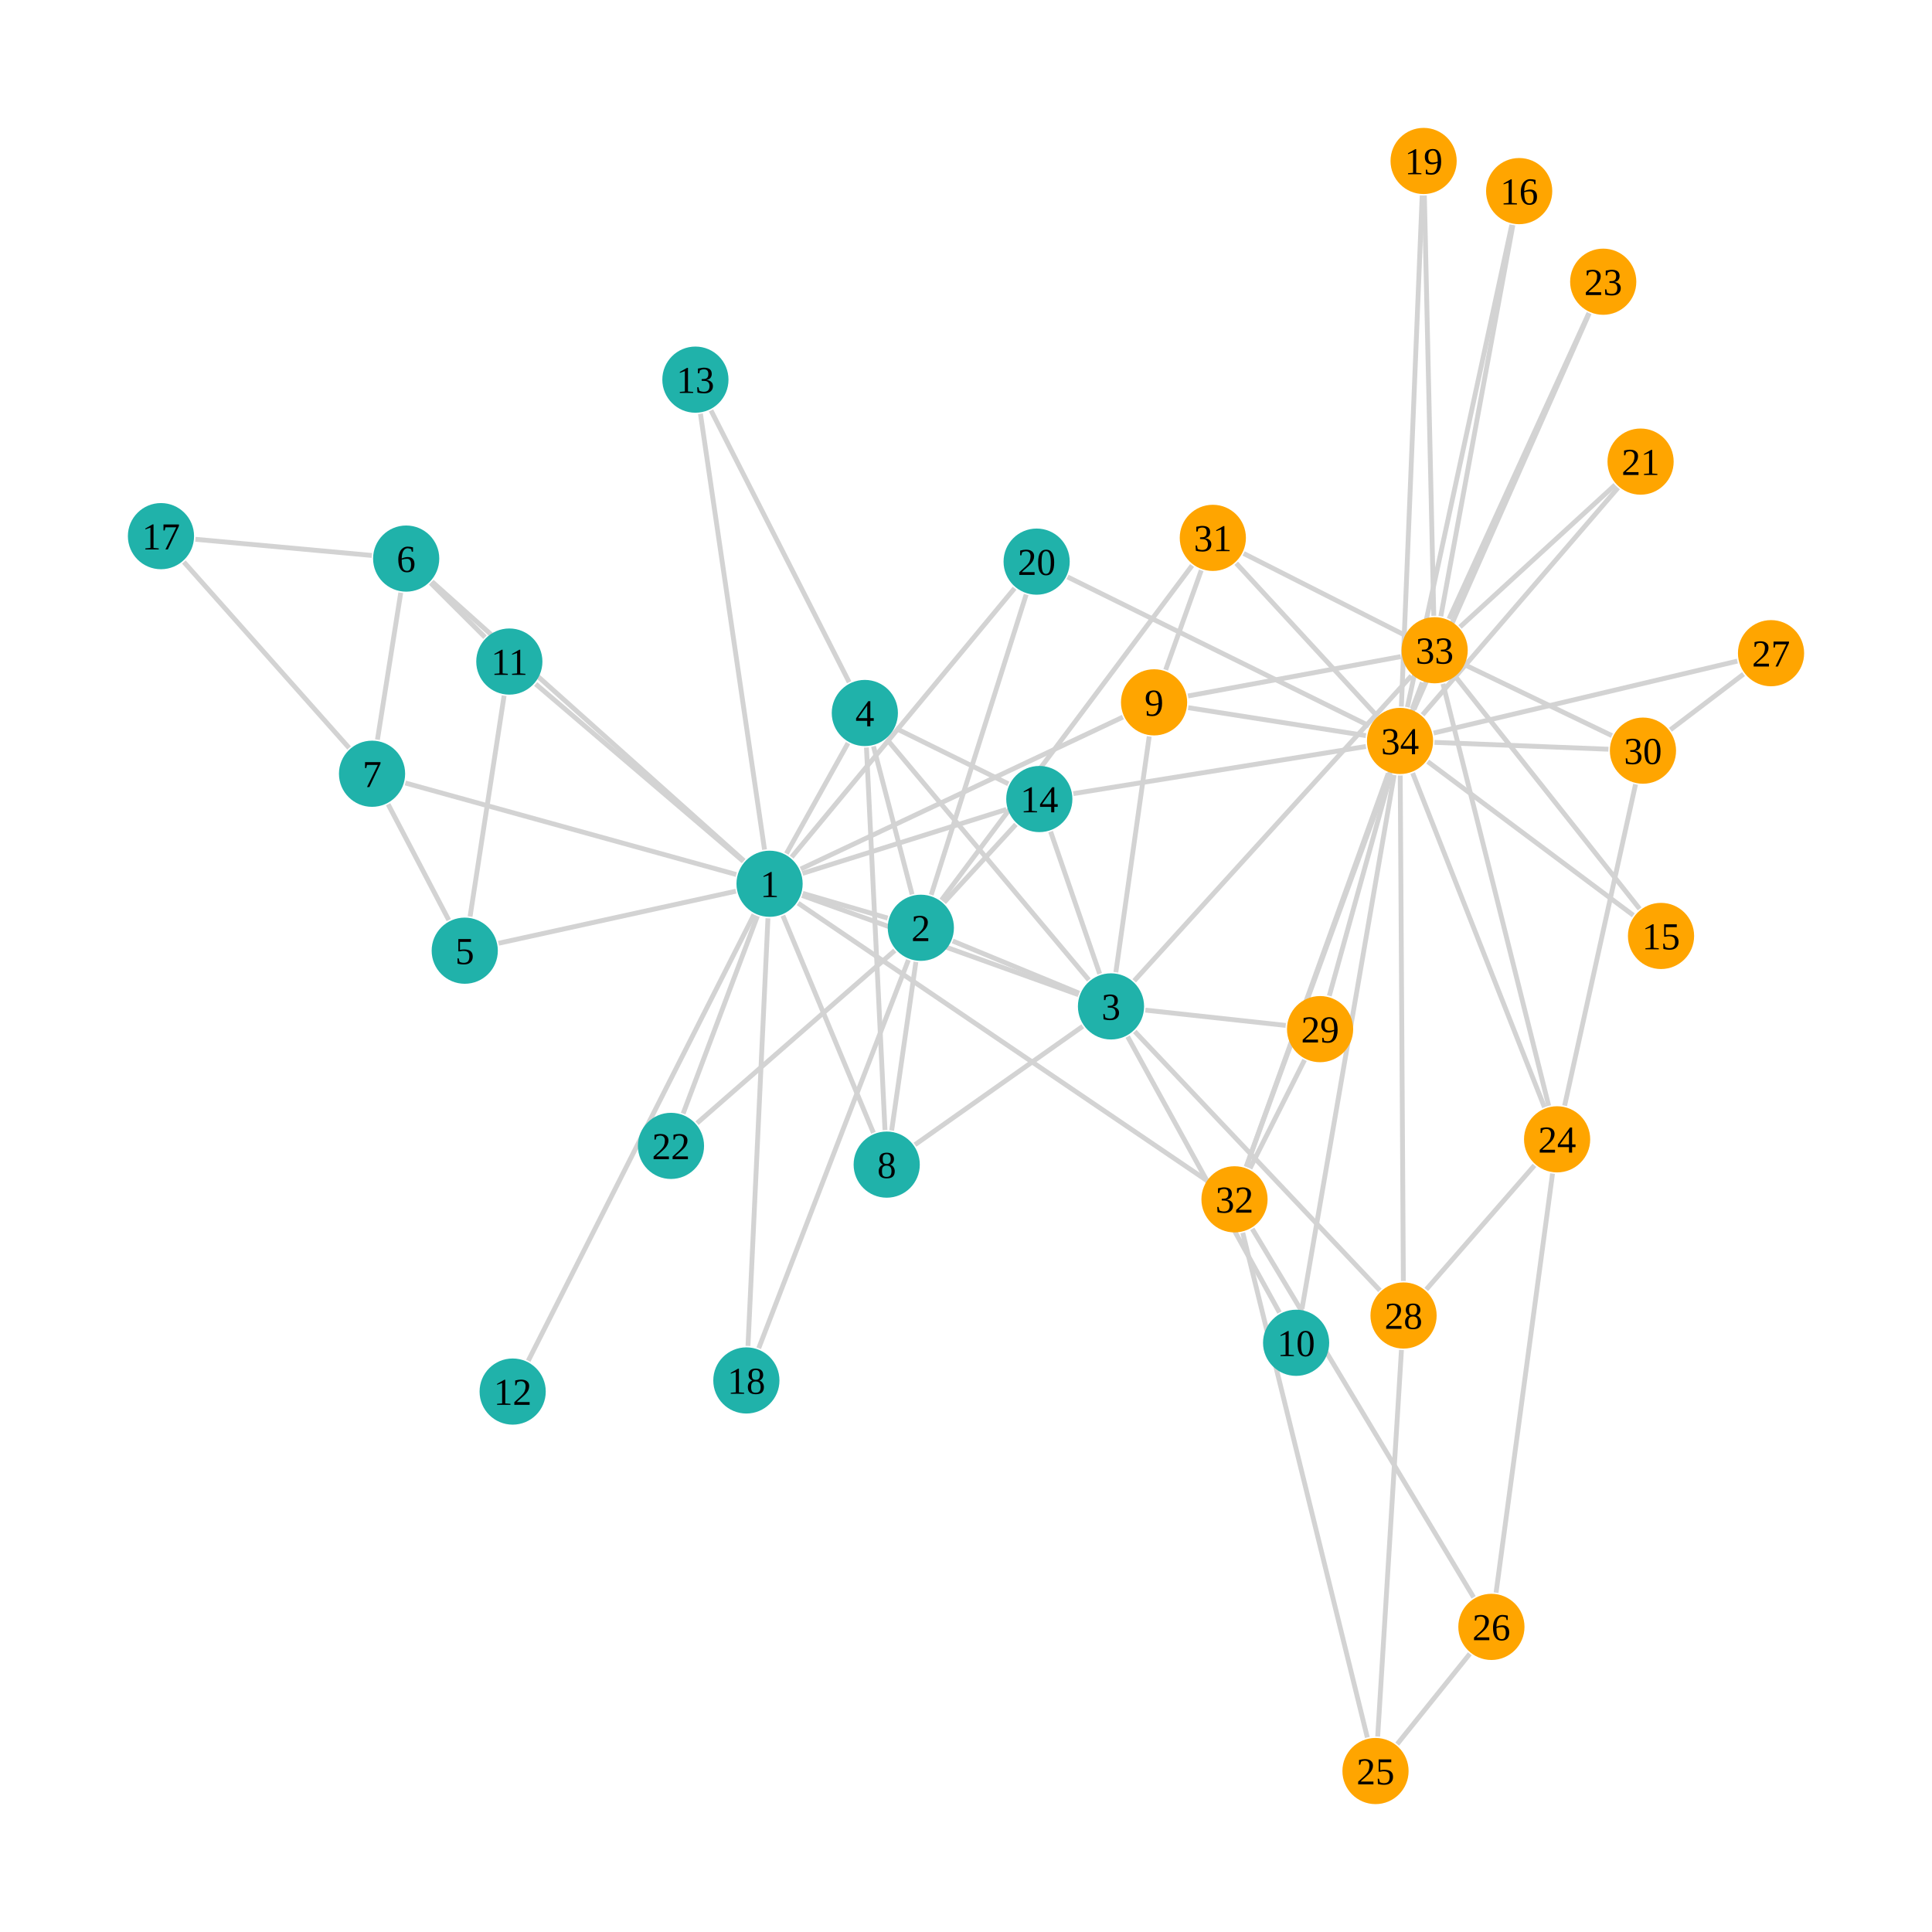
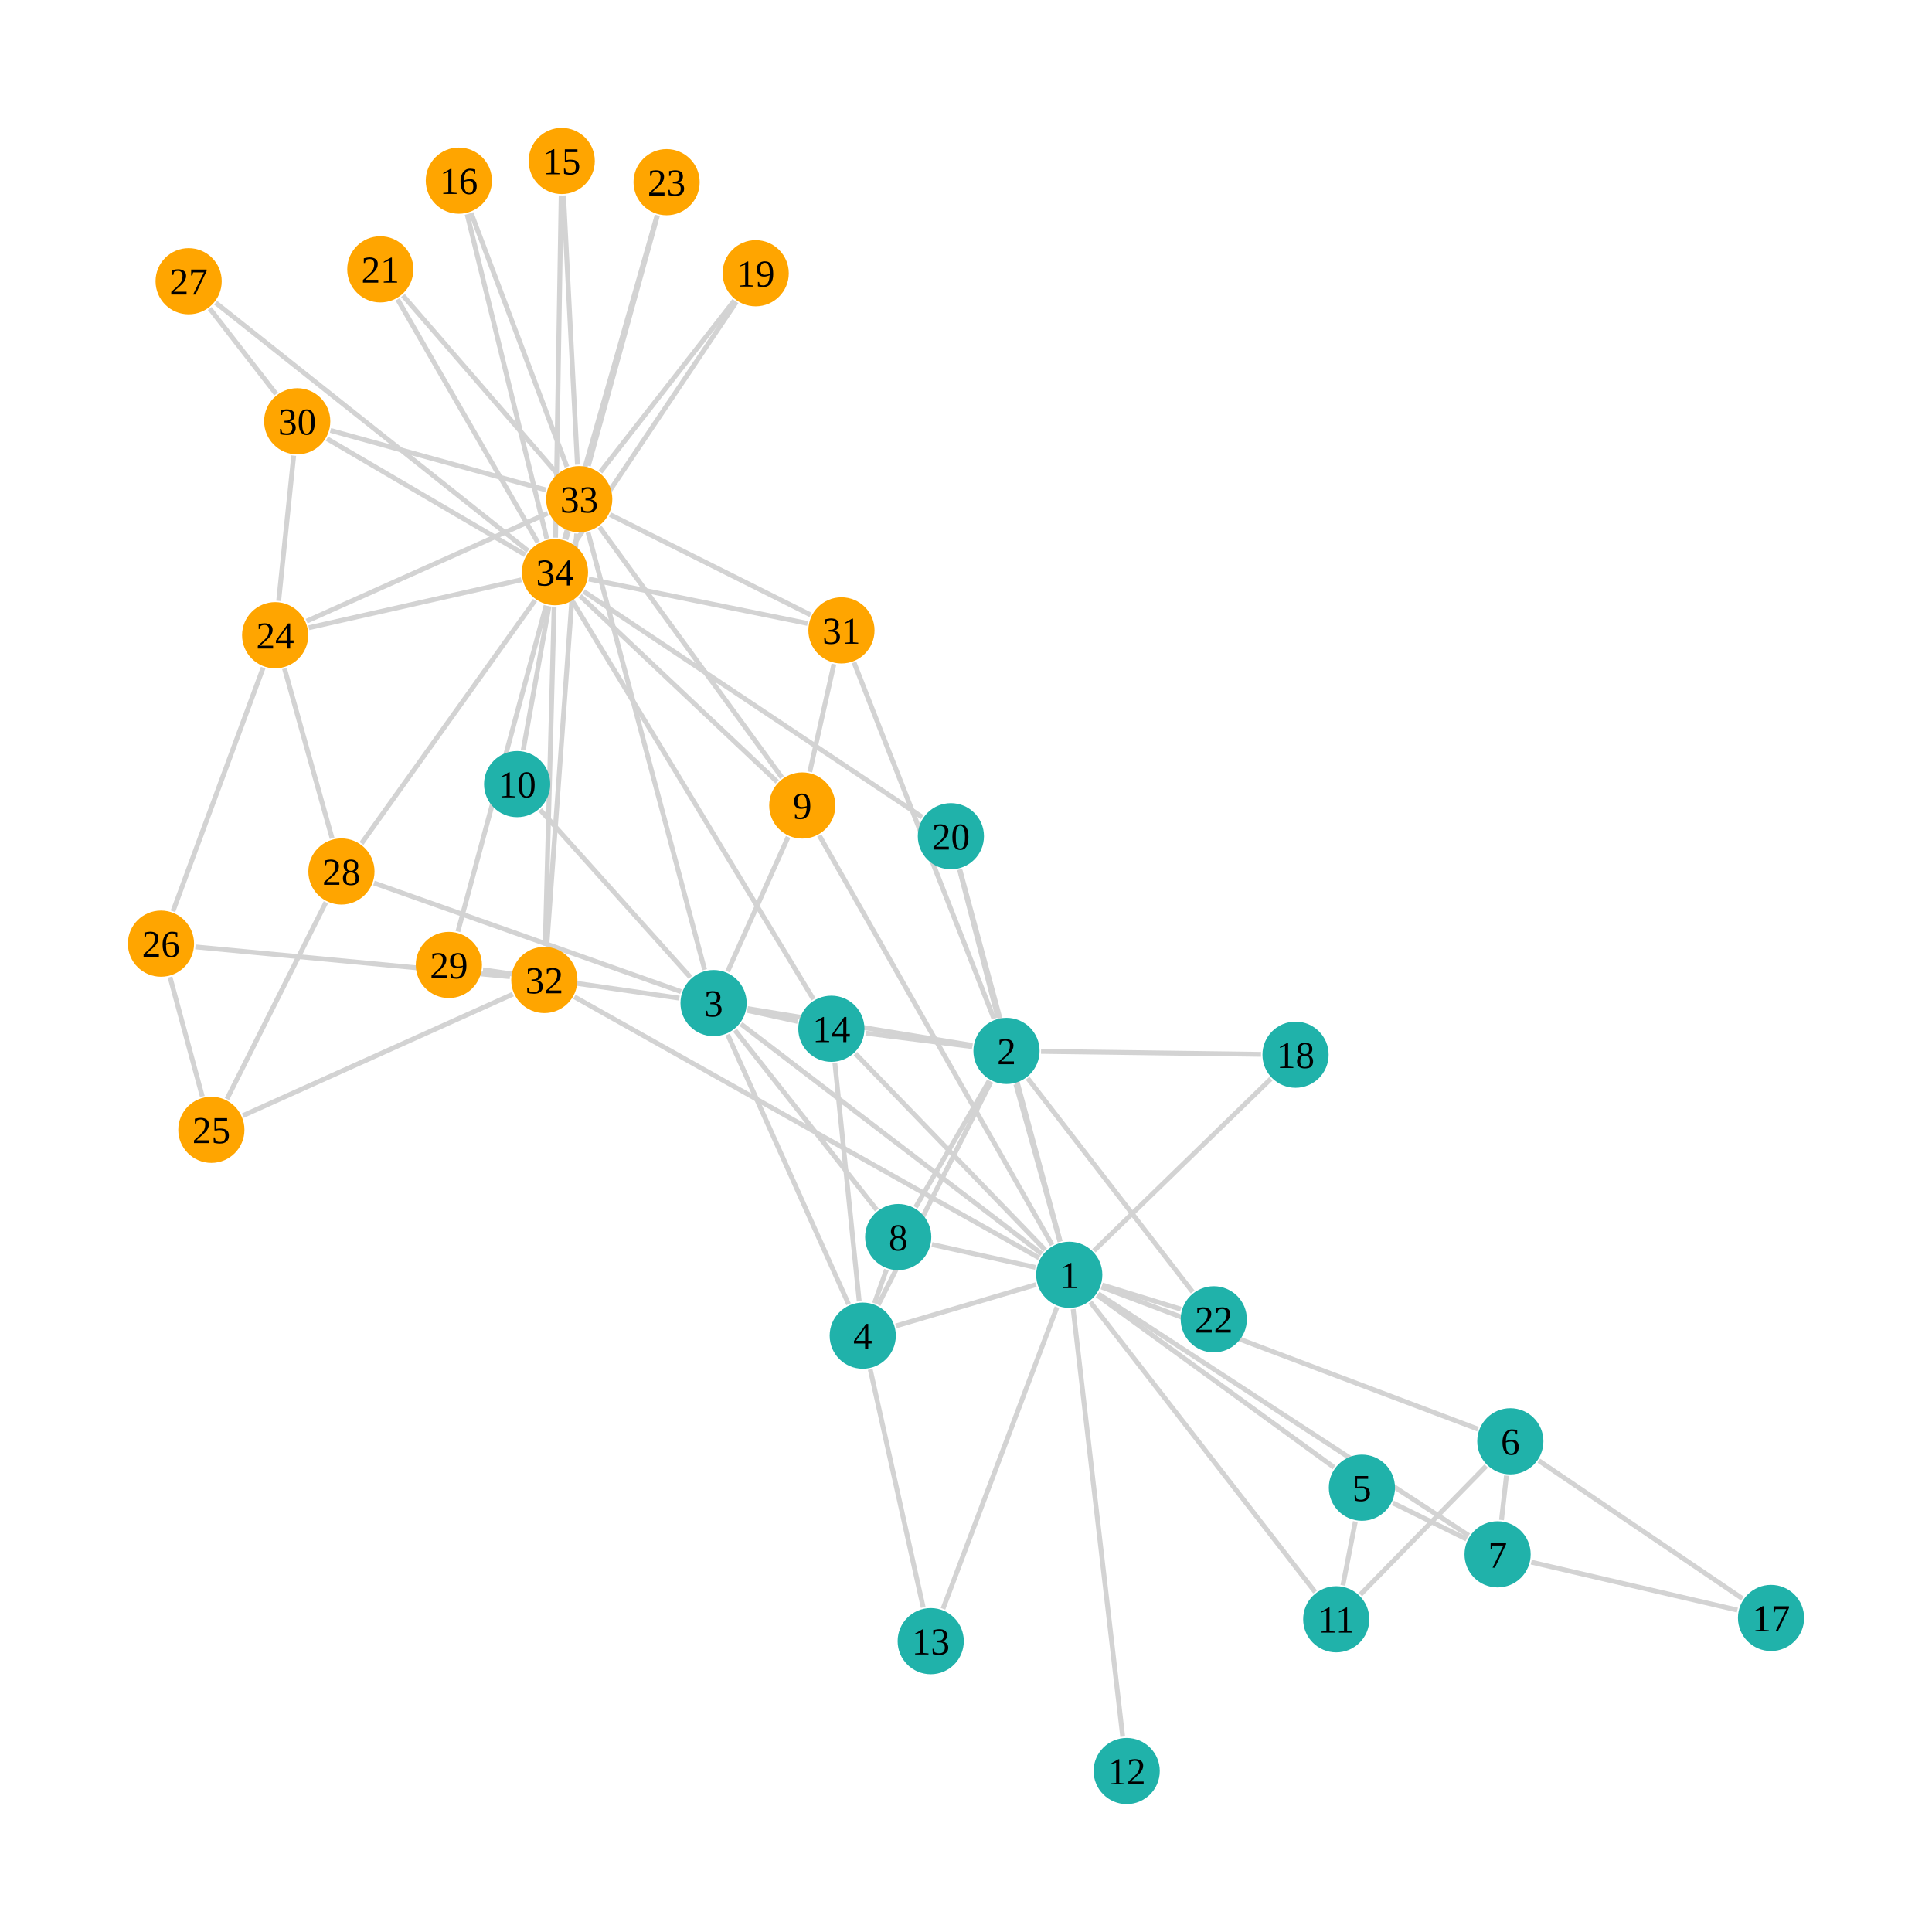
<svg xmlns="http://www.w3.org/2000/svg" xmlns:xlink="http://www.w3.org/1999/xlink" version="1.2" width="203.2mm" height="203.2mm" viewBox="0 0 203.2 203.2" stroke="none" fill="#000000" stroke-width="0.3" font-size="3.88">
-   <g stroke-width="0.51" fill="#000000" fill-opacity="0.000" stroke="#D3D3D3" id="img-73e9e237-1">
-     <path fill="none" d="M84.43,93.96 L 93.36 96.56" />
-     <path fill="none" d="M84.36,94.18 L 113.43 104.62" />
-     <path fill="none" d="M82.71,89.78 L 89.19 78.16" />
-     <path fill="none" d="M77.4,93.73 L 52.43 99.21" />
-     <path fill="none" d="M78.24,90.53 L 45.43 61.17" />
-     <path fill="none" d="M77.44,91.98 L 42.63 82.35" />
-     <path fill="none" d="M82.34,96.3 L 91.86 119.14" />
-     <path fill="none" d="M84.22,91.4 L 118.1 75.42" />
-     <path fill="none" d="M78.18,90.59 L 56.34 71.94" />
-     <path fill="none" d="M79.3,96.19 L 55.56 143.12" />
-     <path fill="none" d="M80.41,89.36 L 73.67 43.52" />
-     <path fill="none" d="M84.4,91.86 L 105.85 85.13" />
-     <path fill="none" d="M80.77,96.58 L 78.67 141.56" />
-     <path fill="none" d="M83.26,90.15 L 106.71 61.87" />
-     <path fill="none" d="M79.66,96.35 L 71.85 117.12" />
-     <path fill="none" d="M83.94,94.99 L 126.84 124.1" />
-     <path fill="none" d="M100.2,98.97 L 113.5 104.46" />
-     <path fill="none" d="M95.93,94.07 L 91.87 78.5" />
-     <path fill="none" d="M96.33,101.17 L 93.78 118.9" />
-     <path fill="none" d="M99.3,94.91 L 106.85 86.71" />
-     <path fill="none" d="M95.54,100.97 L 79.8 141.8" />
-     <path fill="none" d="M97.94,94.12 L 107.93 62.53" />
-     <path fill="none" d="M94.11,99.97 L 73.31 118.13" />
-     <path fill="none" d="M99.02,94.67 L 125.38 59.48" />
-     <path fill="none" d="M114.52,103.07 L 93.29 77.77" />
-     <path fill="none" d="M113.88,107.94 L 96.23 120.4" />
-     <path fill="none" d="M117.36,102.26 L 120.87 77.46" />
-     <path fill="none" d="M118.6,109.03 L 134.57 138.05" />
-     <path fill="none" d="M115.66,102.42 L 110.5 87.47" />
-     <path fill="none" d="M119.35,108.49 L 145.13 135.72" />
-     <path fill="none" d="M120.46,106.24 L 135.23 107.85" />
-     <path fill="none" d="M119.29,103.16 L 148.44 71.08" />
-     <path fill="none" d="M91.13,78.62 L 93.08 118.86" />
-     <path fill="none" d="M89.31,71.75 L 74.78 43.17" />
-     <path fill="none" d="M94.21,76.6 L 106.05 82.44" />
-     <path fill="none" d="M47.2,96.77 L 40.82 84.59" />
-     <path fill="none" d="M49.44,96.4 L 53.02 73.17" />
-     <path fill="none" d="M42.15,62.34 L 39.7 77.79" />
-     <path fill="none" d="M45.29,61.31 L 51.01 67.02" />
-     <path fill="none" d="M39.11,58.42 L 20.55 56.72" />
-     <path fill="none" d="M36.72,78.67 L 19.34 59.11" />
-     <path fill="none" d="M122.6,70.45 L 126.34 59.99" />
-     <path fill="none" d="M124.95,73.2 L 147.32 69.06" />
-     <path fill="none" d="M124.97,74.43 L 143.66 77.37" />
-     <path fill="none" d="M136.94,137.65 L 146.63 81.51" />
-     <path fill="none" d="M112.89,83.47 L 143.66 78.51" />
-     <path fill="none" d="M172.45,95.59 L 153.14 71.24" />
-     <path fill="none" d="M171.79,96.27 L 150.16 80.1" />
-     <path fill="none" d="M159.12,23.67 L 151.54 64.82" />
-     <path fill="none" d="M159.01,23.65 L 148.02 74.38" />
-     <path fill="none" d="M149.81,20.56 L 150.8 64.77" />
-     <path fill="none" d="M149.58,20.56 L 147.39 74.31" />
-     <path fill="none" d="M112.28,60.68 L 143.99 76.33" />
-     <path fill="none" d="M169.87,51 L 153.56 65.94" />
-     <path fill="none" d="M170.18,51.3 L 149.62 75.18" />
-     <path fill="none" d="M167.11,32.93 L 152.4 65.09" />
-     <path fill="none" d="M167.15,32.95 L 148.72 74.61" />
-     <path fill="none" d="M163.29,123.43 L 157.35 167.51" />
-     <path fill="none" d="M161.39,122.57 L 150.01 135.62" />
-     <path fill="none" d="M164.56,116.29 L 172.02 82.49" />
-     <path fill="none" d="M162.89,116.31 L 151.77 71.92" />
-     <path fill="none" d="M162.44,116.46 L 148.58 81.31" />
-     <path fill="none" d="M146.95,183.44 L 154.59 173.94" />
-     <path fill="none" d="M144.9,182.64 L 147.4 141.98" />
-     <path fill="none" d="M143.81,182.74 L 130.71 129.66" />
-     <path fill="none" d="M154.99,168 L 131.71 129.25" />
-     <path fill="none" d="M183.38,70.9 L 175.69 76.75" />
-     <path fill="none" d="M182.73,69.53 L 150.78 77.1" />
-     <path fill="none" d="M147.6,134.73 L 147.27 81.56" />
-     <path fill="none" d="M137.21,111.48 L 131.47 122.89" />
-     <path fill="none" d="M139.81,104.74 L 146.28 81.43" />
-     <path fill="none" d="M169.53,77.37 L 154.16 69.97" />
-     <path fill="none" d="M169.17,78.8 L 150.87 78.08" />
-     <path fill="none" d="M130.8,58.21 L 147.65 66.75" />
-     <path fill="none" d="M130.02,59.24 L 144.79 75.26" />
-     <path fill="none" d="M131.08,122.72 L 149.64 71.81" />
-     <path fill="none" d="M131.07,122.72 L 146.01 81.35" />
-     <path fill="none" d="M149.59,71.79 L 148.54 74.54" />
+   <g stroke-width="0.51" fill="#000000" fill-opacity="0.000" stroke="#D3D3D3" id="img-2d2726e1-1">
+     <path fill="none" d="M111.48,130.59 L 106.84 114.03" />
+     <path fill="none" d="M109.57,131.88 L 77.93 107.7" />
+     <path fill="none" d="M108.97,135.11 L 94.22 139.46" />
+     <path fill="none" d="M115.39,136.22 L 140.31 154.33" />
+     <path fill="none" d="M115.85,135.36 L 155.45 150.31" />
+     <path fill="none" d="M115.5,136.07 L 154.47 161.49" />
+     <path fill="none" d="M108.91,133.3 L 98.02 130.89" />
+     <path fill="none" d="M110.66,130.93 L 86.17 87.87" />
+     <path fill="none" d="M114.68,136.95 L 138.32 167.44" />
+     <path fill="none" d="M112.87,137.69 L 118.08 182.66" />
+     <path fill="none" d="M111.17,137.48 L 99.18 169.21" />
+     <path fill="none" d="M109.93,131.47 L 89.97 110.81" />
+     <path fill="none" d="M115.06,131.55 L 133.66 113.47" />
+     <path fill="none" d="M111.51,130.58 L 100.95 91.46" />
+     <path fill="none" d="M115.93,135.15 L 124.19 137.69" />
+     <path fill="none" d="M109.29,132.3 L 60.41 104.84" />
+     <path fill="none" d="M102.28,109.95 L 78.63 106.08" />
+     <path fill="none" d="M104.23,113.77 L 92.37 137.24" />
+     <path fill="none" d="M104.04,113.67 L 96.3 126.97" />
+     <path fill="none" d="M102.26,110.08 L 91.05 108.66" />
+     <path fill="none" d="M109.49,110.58 L 132.63 110.89" />
+     <path fill="none" d="M104.95,107.02 L 100.92 91.46" />
+     <path fill="none" d="M108.08,113.4 L 125.44 135.89" />
+     <path fill="none" d="M104.54,107.15 L 89.82 69.67" />
+     <path fill="none" d="M76.53,108.81 L 89.25 137.17" />
+     <path fill="none" d="M77.3,108.35 L 92.22 127.26" />
+     <path fill="none" d="M76.53,102.18 L 82.89 88.03" />
+     <path fill="none" d="M72.62,102.79 L 56.81 85.17" />
+     <path fill="none" d="M78.59,106.27 L 83.9 107.43" />
+     <path fill="none" d="M71.62,104.29 L 39.33 92.87" />
+     <path fill="none" d="M71.45,104.98 L 50.81 102" />
+     <path fill="none" d="M74.11,101.99 L 61.85 56" />
+     <path fill="none" d="M91.97,137.07 L 93.24 133.53" />
+     <path fill="none" d="M91.53,144.03 L 97.1 169.06" />
+     <path fill="none" d="M90.37,136.87 L 87.81 111.81" />
+     <path fill="none" d="M146.5,158.07 L 154.25 161.88" />
+     <path fill="none" d="M142.55,160.03 L 141.24 166.74" />
+     <path fill="none" d="M158.44,155.2 L 157.92 159.87" />
+     <path fill="none" d="M156.31,154.19 L 143.08 167.71" />
+     <path fill="none" d="M161.85,153.63 L 183.26 168.13" />
+     <path fill="none" d="M161.05,164.3 L 182.73 169.34" />
+     <path fill="none" d="M85.17,81.18 L 87.71 69.84" />
+     <path fill="none" d="M82.24,81.78 L 63.05 55.43" />
+     <path fill="none" d="M81.74,82.23 L 61.01 62.67" />
+     <path fill="none" d="M55.03,78.89 L 57.74 63.76" />
+     <path fill="none" d="M85.56,105.1 L 60.25 63.29" />
+     <path fill="none" d="M59.27,20.56 L 60.73 48.87" />
+     <path fill="none" d="M59.02,20.56 L 58.43 56.55" />
+     <path fill="none" d="M49.55,22.4 L 59.63 49.1" />
+     <path fill="none" d="M49.13,22.53 L 57.51 56.66" />
+     <path fill="none" d="M77.24,31.6 L 63.15 49.64" />
+     <path fill="none" d="M77.45,31.75 L 60.4 57.17" />
+     <path fill="none" d="M96.99,85.94 L 61.39 62.2" />
+     <path fill="none" d="M42.38,31.08 L 58.54 49.75" />
+     <path fill="none" d="M41.82,31.48 L 56.56 57.04" />
+     <path fill="none" d="M69.15,22.66 L 61.88 49" />
+     <path fill="none" d="M69.11,22.65 L 59.37 56.69" />
+     <path fill="none" d="M27.68,70.22 L 18.19 95.85" />
+     <path fill="none" d="M29.92,70.31 L 34.93 88.17" />
+     <path fill="none" d="M29.31,63.2 L 30.89 47.92" />
+     <path fill="none" d="M32.25,65.33 L 57.6 53.98" />
+     <path fill="none" d="M32.48,66.02 L 54.83 60.98" />
+     <path fill="none" d="M21.28,115.33 L 17.88 102.76" />
+     <path fill="none" d="M23.87,115.59 L 34.28 94.9" />
+     <path fill="none" d="M25.54,117.34 L 53.94 104.56" />
+     <path fill="none" d="M20.55,99.59 L 53.63 102.72" />
+     <path fill="none" d="M22.06,32.45 L 29.04 41.44" />
+     <path fill="none" d="M22.68,31.84 L 55.53 57.93" />
+     <path fill="none" d="M38.02,88.71 L 56.27 63.14" />
+     <path fill="none" d="M50.8,102.05 L 53.66 102.5" />
+     <path fill="none" d="M48.16,97.98 L 57.43 63.69" />
+     <path fill="none" d="M34.76,45.27 L 57.42 51.53" />
+     <path fill="none" d="M34.39,46.14 L 55.24 58.35" />
+     <path fill="none" d="M85.25,64.67 L 64.16 54.12" />
+     <path fill="none" d="M84.94,65.57 L 61.93 60.9" />
+     <path fill="none" d="M57.51,99.45 L 60.65 56.12" />
+     <path fill="none" d="M57.34,99.44 L 58.28 63.81" />
+     <path fill="none" d="M59.78,55.94 L 59.51 56.74" />
  </g>
-   <g stroke-width="0.51" stroke="#D3D3D3" id="img-73e9e237-2">
+   <g stroke-width="0.51" stroke="#D3D3D3" id="img-2d2726e1-2">
</g>
-   <g font-size="4" stroke="#000000" stroke-opacity="0.000" fill="#000000" id="img-73e9e237-3">
+   <g font-size="4" stroke="#000000" stroke-opacity="0.000" fill="#000000" id="img-2d2726e1-3">
</g>
-   <g stroke-width="0" stroke="#000000" stroke-opacity="0.000" id="img-73e9e237-4">
-     <use xlink:href="#img-73e9e237-5" x="80.94" y="92.95" fill="#20B2AA" />
-     <use xlink:href="#img-73e9e237-5" x="96.85" y="97.58" fill="#20B2AA" />
-     <use xlink:href="#img-73e9e237-5" x="116.85" y="105.85" fill="#20B2AA" />
-     <use xlink:href="#img-73e9e237-5" x="90.96" y="74.99" fill="#20B2AA" />
-     <use xlink:href="#img-73e9e237-5" x="48.88" y="99.99" fill="#20B2AA" />
-     <use xlink:href="#img-73e9e237-5" x="42.72" y="58.75" fill="#20B2AA" />
-     <use xlink:href="#img-73e9e237-5" x="39.13" y="81.38" fill="#20B2AA" />
-     <use xlink:href="#img-73e9e237-5" x="93.26" y="122.49" fill="#20B2AA" />
-     <use xlink:href="#img-73e9e237-5" x="121.38" y="73.87" fill="#FFA500" />
-     <use xlink:href="#img-73e9e237-5" x="136.32" y="141.23" fill="#20B2AA" />
-     <use xlink:href="#img-73e9e237-5" x="53.57" y="69.58" fill="#20B2AA" />
-     <use xlink:href="#img-73e9e237-5" x="53.92" y="146.36" fill="#20B2AA" />
-     <use xlink:href="#img-73e9e237-5" x="73.14" y="39.93" fill="#20B2AA" />
-     <use xlink:href="#img-73e9e237-5" x="109.31" y="84.04" fill="#20B2AA" />
-     <use xlink:href="#img-73e9e237-5" x="174.7" y="98.44" fill="#FFA500" />
-     <use xlink:href="#img-73e9e237-5" x="159.78" y="20.1" fill="#FFA500" />
-     <use xlink:href="#img-73e9e237-5" x="16.93" y="56.39" fill="#20B2AA" />
-     <use xlink:href="#img-73e9e237-5" x="78.5" y="145.19" fill="#20B2AA" />
-     <use xlink:href="#img-73e9e237-5" x="149.73" y="16.93" fill="#FFA500" />
-     <use xlink:href="#img-73e9e237-5" x="109.03" y="59.07" fill="#20B2AA" />
-     <use xlink:href="#img-73e9e237-5" x="172.55" y="48.55" fill="#FFA500" />
-     <use xlink:href="#img-73e9e237-5" x="70.57" y="120.52" fill="#20B2AA" />
-     <use xlink:href="#img-73e9e237-5" x="168.62" y="29.63" fill="#FFA500" />
-     <use xlink:href="#img-73e9e237-5" x="163.77" y="119.83" fill="#FFA500" />
-     <use xlink:href="#img-73e9e237-5" x="144.67" y="186.27" fill="#FFA500" />
-     <use xlink:href="#img-73e9e237-5" x="156.86" y="171.11" fill="#FFA500" />
-     <use xlink:href="#img-73e9e237-5" x="186.27" y="68.7" fill="#FFA500" />
-     <use xlink:href="#img-73e9e237-5" x="147.62" y="138.36" fill="#FFA500" />
-     <use xlink:href="#img-73e9e237-5" x="138.84" y="108.24" fill="#FFA500" />
-     <use xlink:href="#img-73e9e237-5" x="172.8" y="78.95" fill="#FFA500" />
-     <use xlink:href="#img-73e9e237-5" x="127.56" y="56.57" fill="#FFA500" />
-     <use xlink:href="#img-73e9e237-5" x="129.84" y="126.14" fill="#FFA500" />
-     <use xlink:href="#img-73e9e237-5" x="150.89" y="68.39" fill="#FFA500" />
-     <use xlink:href="#img-73e9e237-5" x="147.25" y="77.93" fill="#FFA500" />
+   <g stroke-width="0" stroke="#000000" stroke-opacity="0.000" id="img-2d2726e1-4">
+     <use xlink:href="#img-2d2726e1-5" x="112.46" y="134.08" fill="#20B2AA" />
+     <use xlink:href="#img-2d2726e1-5" x="105.86" y="110.53" fill="#20B2AA" />
+     <use xlink:href="#img-2d2726e1-5" x="75.05" y="105.5" fill="#20B2AA" />
+     <use xlink:href="#img-2d2726e1-5" x="90.74" y="140.48" fill="#20B2AA" />
+     <use xlink:href="#img-2d2726e1-5" x="143.24" y="156.47" fill="#20B2AA" />
+     <use xlink:href="#img-2d2726e1-5" x="158.85" y="151.59" fill="#20B2AA" />
+     <use xlink:href="#img-2d2726e1-5" x="157.51" y="163.48" fill="#20B2AA" />
+     <use xlink:href="#img-2d2726e1-5" x="94.47" y="130.11" fill="#20B2AA" />
+     <use xlink:href="#img-2d2726e1-5" x="84.38" y="84.72" fill="#FFA500" />
+     <use xlink:href="#img-2d2726e1-5" x="54.39" y="82.47" fill="#20B2AA" />
+     <use xlink:href="#img-2d2726e1-5" x="140.54" y="170.31" fill="#20B2AA" />
+     <use xlink:href="#img-2d2726e1-5" x="118.5" y="186.27" fill="#20B2AA" />
+     <use xlink:href="#img-2d2726e1-5" x="97.89" y="172.61" fill="#20B2AA" />
+     <use xlink:href="#img-2d2726e1-5" x="87.44" y="108.2" fill="#20B2AA" />
+     <use xlink:href="#img-2d2726e1-5" x="59.08" y="16.93" fill="#FFA500" />
+     <use xlink:href="#img-2d2726e1-5" x="48.26" y="19" fill="#FFA500" />
+     <use xlink:href="#img-2d2726e1-5" x="186.27" y="170.17" fill="#20B2AA" />
+     <use xlink:href="#img-2d2726e1-5" x="136.26" y="110.93" fill="#20B2AA" />
+     <use xlink:href="#img-2d2726e1-5" x="79.48" y="28.74" fill="#FFA500" />
+     <use xlink:href="#img-2d2726e1-5" x="100.01" y="87.95" fill="#20B2AA" />
+     <use xlink:href="#img-2d2726e1-5" x="40" y="28.33" fill="#FFA500" />
+     <use xlink:href="#img-2d2726e1-5" x="127.66" y="138.76" fill="#20B2AA" />
+     <use xlink:href="#img-2d2726e1-5" x="70.11" y="19.16" fill="#FFA500" />
+     <use xlink:href="#img-2d2726e1-5" x="28.94" y="66.81" fill="#FFA500" />
+     <use xlink:href="#img-2d2726e1-5" x="22.23" y="118.83" fill="#FFA500" />
+     <use xlink:href="#img-2d2726e1-5" x="16.93" y="99.25" fill="#FFA500" />
+     <use xlink:href="#img-2d2726e1-5" x="19.84" y="29.58" fill="#FFA500" />
+     <use xlink:href="#img-2d2726e1-5" x="35.91" y="91.66" fill="#FFA500" />
+     <use xlink:href="#img-2d2726e1-5" x="47.21" y="101.49" fill="#FFA500" />
+     <use xlink:href="#img-2d2726e1-5" x="31.26" y="44.31" fill="#FFA500" />
+     <use xlink:href="#img-2d2726e1-5" x="88.5" y="66.3" fill="#FFA500" />
+     <use xlink:href="#img-2d2726e1-5" x="57.25" y="103.07" fill="#FFA500" />
+     <use xlink:href="#img-2d2726e1-5" x="60.92" y="52.5" fill="#FFA500" />
+     <use xlink:href="#img-2d2726e1-5" x="58.37" y="60.18" fill="#FFA500" />
  </g>
-   <g font-size="4" stroke="#000000" stroke-opacity="0.000" fill="#000000" id="img-73e9e237-6">
-     <text x="80.94" y="92.95" text-anchor="middle" dy="0.35em">1</text>
-     <text x="96.85" y="97.58" text-anchor="middle" dy="0.35em">2</text>
-     <text x="116.85" y="105.85" text-anchor="middle" dy="0.35em">3</text>
-     <text x="90.96" y="74.99" text-anchor="middle" dy="0.35em">4</text>
-     <text x="48.88" y="99.99" text-anchor="middle" dy="0.35em">5</text>
-     <text x="42.72" y="58.75" text-anchor="middle" dy="0.35em">6</text>
-     <text x="39.13" y="81.38" text-anchor="middle" dy="0.35em">7</text>
-     <text x="93.26" y="122.49" text-anchor="middle" dy="0.35em">8</text>
-     <text x="121.38" y="73.87" text-anchor="middle" dy="0.35em">9</text>
-     <text x="136.32" y="141.23" text-anchor="middle" dy="0.35em">10</text>
-     <text x="53.57" y="69.58" text-anchor="middle" dy="0.35em">11</text>
-     <text x="53.92" y="146.36" text-anchor="middle" dy="0.35em">12</text>
-     <text x="73.14" y="39.93" text-anchor="middle" dy="0.35em">13</text>
-     <text x="109.31" y="84.04" text-anchor="middle" dy="0.35em">14</text>
-     <text x="174.7" y="98.44" text-anchor="middle" dy="0.35em">15</text>
-     <text x="159.78" y="20.1" text-anchor="middle" dy="0.35em">16</text>
-     <text x="16.93" y="56.39" text-anchor="middle" dy="0.35em">17</text>
-     <text x="78.5" y="145.19" text-anchor="middle" dy="0.35em">18</text>
-     <text x="149.73" y="16.93" text-anchor="middle" dy="0.35em">19</text>
-     <text x="109.03" y="59.07" text-anchor="middle" dy="0.35em">20</text>
-     <text x="172.55" y="48.55" text-anchor="middle" dy="0.35em">21</text>
-     <text x="70.57" y="120.52" text-anchor="middle" dy="0.35em">22</text>
-     <text x="168.62" y="29.63" text-anchor="middle" dy="0.35em">23</text>
-     <text x="163.77" y="119.83" text-anchor="middle" dy="0.35em">24</text>
-     <text x="144.67" y="186.27" text-anchor="middle" dy="0.35em">25</text>
-     <text x="156.86" y="171.11" text-anchor="middle" dy="0.35em">26</text>
-     <text x="186.27" y="68.7" text-anchor="middle" dy="0.35em">27</text>
-     <text x="147.62" y="138.36" text-anchor="middle" dy="0.35em">28</text>
-     <text x="138.84" y="108.24" text-anchor="middle" dy="0.35em">29</text>
-     <text x="172.8" y="78.95" text-anchor="middle" dy="0.35em">30</text>
-     <text x="127.56" y="56.57" text-anchor="middle" dy="0.35em">31</text>
-     <text x="129.84" y="126.14" text-anchor="middle" dy="0.35em">32</text>
-     <text x="150.89" y="68.39" text-anchor="middle" dy="0.35em">33</text>
-     <text x="147.25" y="77.93" text-anchor="middle" dy="0.35em">34</text>
+   <g font-size="4" stroke="#000000" stroke-opacity="0.000" fill="#000000" id="img-2d2726e1-6">
+     <text x="112.46" y="134.08" text-anchor="middle" dy="0.35em">1</text>
+     <text x="105.86" y="110.53" text-anchor="middle" dy="0.35em">2</text>
+     <text x="75.05" y="105.5" text-anchor="middle" dy="0.35em">3</text>
+     <text x="90.74" y="140.48" text-anchor="middle" dy="0.35em">4</text>
+     <text x="143.24" y="156.47" text-anchor="middle" dy="0.35em">5</text>
+     <text x="158.85" y="151.59" text-anchor="middle" dy="0.35em">6</text>
+     <text x="157.51" y="163.48" text-anchor="middle" dy="0.35em">7</text>
+     <text x="94.47" y="130.11" text-anchor="middle" dy="0.35em">8</text>
+     <text x="84.38" y="84.72" text-anchor="middle" dy="0.35em">9</text>
+     <text x="54.39" y="82.47" text-anchor="middle" dy="0.35em">10</text>
+     <text x="140.54" y="170.31" text-anchor="middle" dy="0.35em">11</text>
+     <text x="118.5" y="186.27" text-anchor="middle" dy="0.35em">12</text>
+     <text x="97.89" y="172.61" text-anchor="middle" dy="0.35em">13</text>
+     <text x="87.44" y="108.2" text-anchor="middle" dy="0.35em">14</text>
+     <text x="59.08" y="16.93" text-anchor="middle" dy="0.35em">15</text>
+     <text x="48.26" y="19" text-anchor="middle" dy="0.35em">16</text>
+     <text x="186.27" y="170.17" text-anchor="middle" dy="0.35em">17</text>
+     <text x="136.26" y="110.93" text-anchor="middle" dy="0.35em">18</text>
+     <text x="79.48" y="28.74" text-anchor="middle" dy="0.35em">19</text>
+     <text x="100.01" y="87.95" text-anchor="middle" dy="0.35em">20</text>
+     <text x="40" y="28.33" text-anchor="middle" dy="0.35em">21</text>
+     <text x="127.66" y="138.76" text-anchor="middle" dy="0.35em">22</text>
+     <text x="70.11" y="19.16" text-anchor="middle" dy="0.35em">23</text>
+     <text x="28.94" y="66.81" text-anchor="middle" dy="0.35em">24</text>
+     <text x="22.23" y="118.83" text-anchor="middle" dy="0.35em">25</text>
+     <text x="16.93" y="99.25" text-anchor="middle" dy="0.35em">26</text>
+     <text x="19.84" y="29.58" text-anchor="middle" dy="0.35em">27</text>
+     <text x="35.91" y="91.66" text-anchor="middle" dy="0.35em">28</text>
+     <text x="47.21" y="101.49" text-anchor="middle" dy="0.35em">29</text>
+     <text x="31.26" y="44.31" text-anchor="middle" dy="0.35em">30</text>
+     <text x="88.5" y="66.3" text-anchor="middle" dy="0.35em">31</text>
+     <text x="57.25" y="103.07" text-anchor="middle" dy="0.35em">32</text>
+     <text x="60.92" y="52.5" text-anchor="middle" dy="0.35em">33</text>
+     <text x="58.37" y="60.18" text-anchor="middle" dy="0.35em">34</text>
  </g>
  <defs>
-     <g id="img-73e9e237-5">
+     <g id="img-2d2726e1-5">
      <circle cx="0" cy="0" r="3.48" />
    </g>
  </defs>
</svg>
